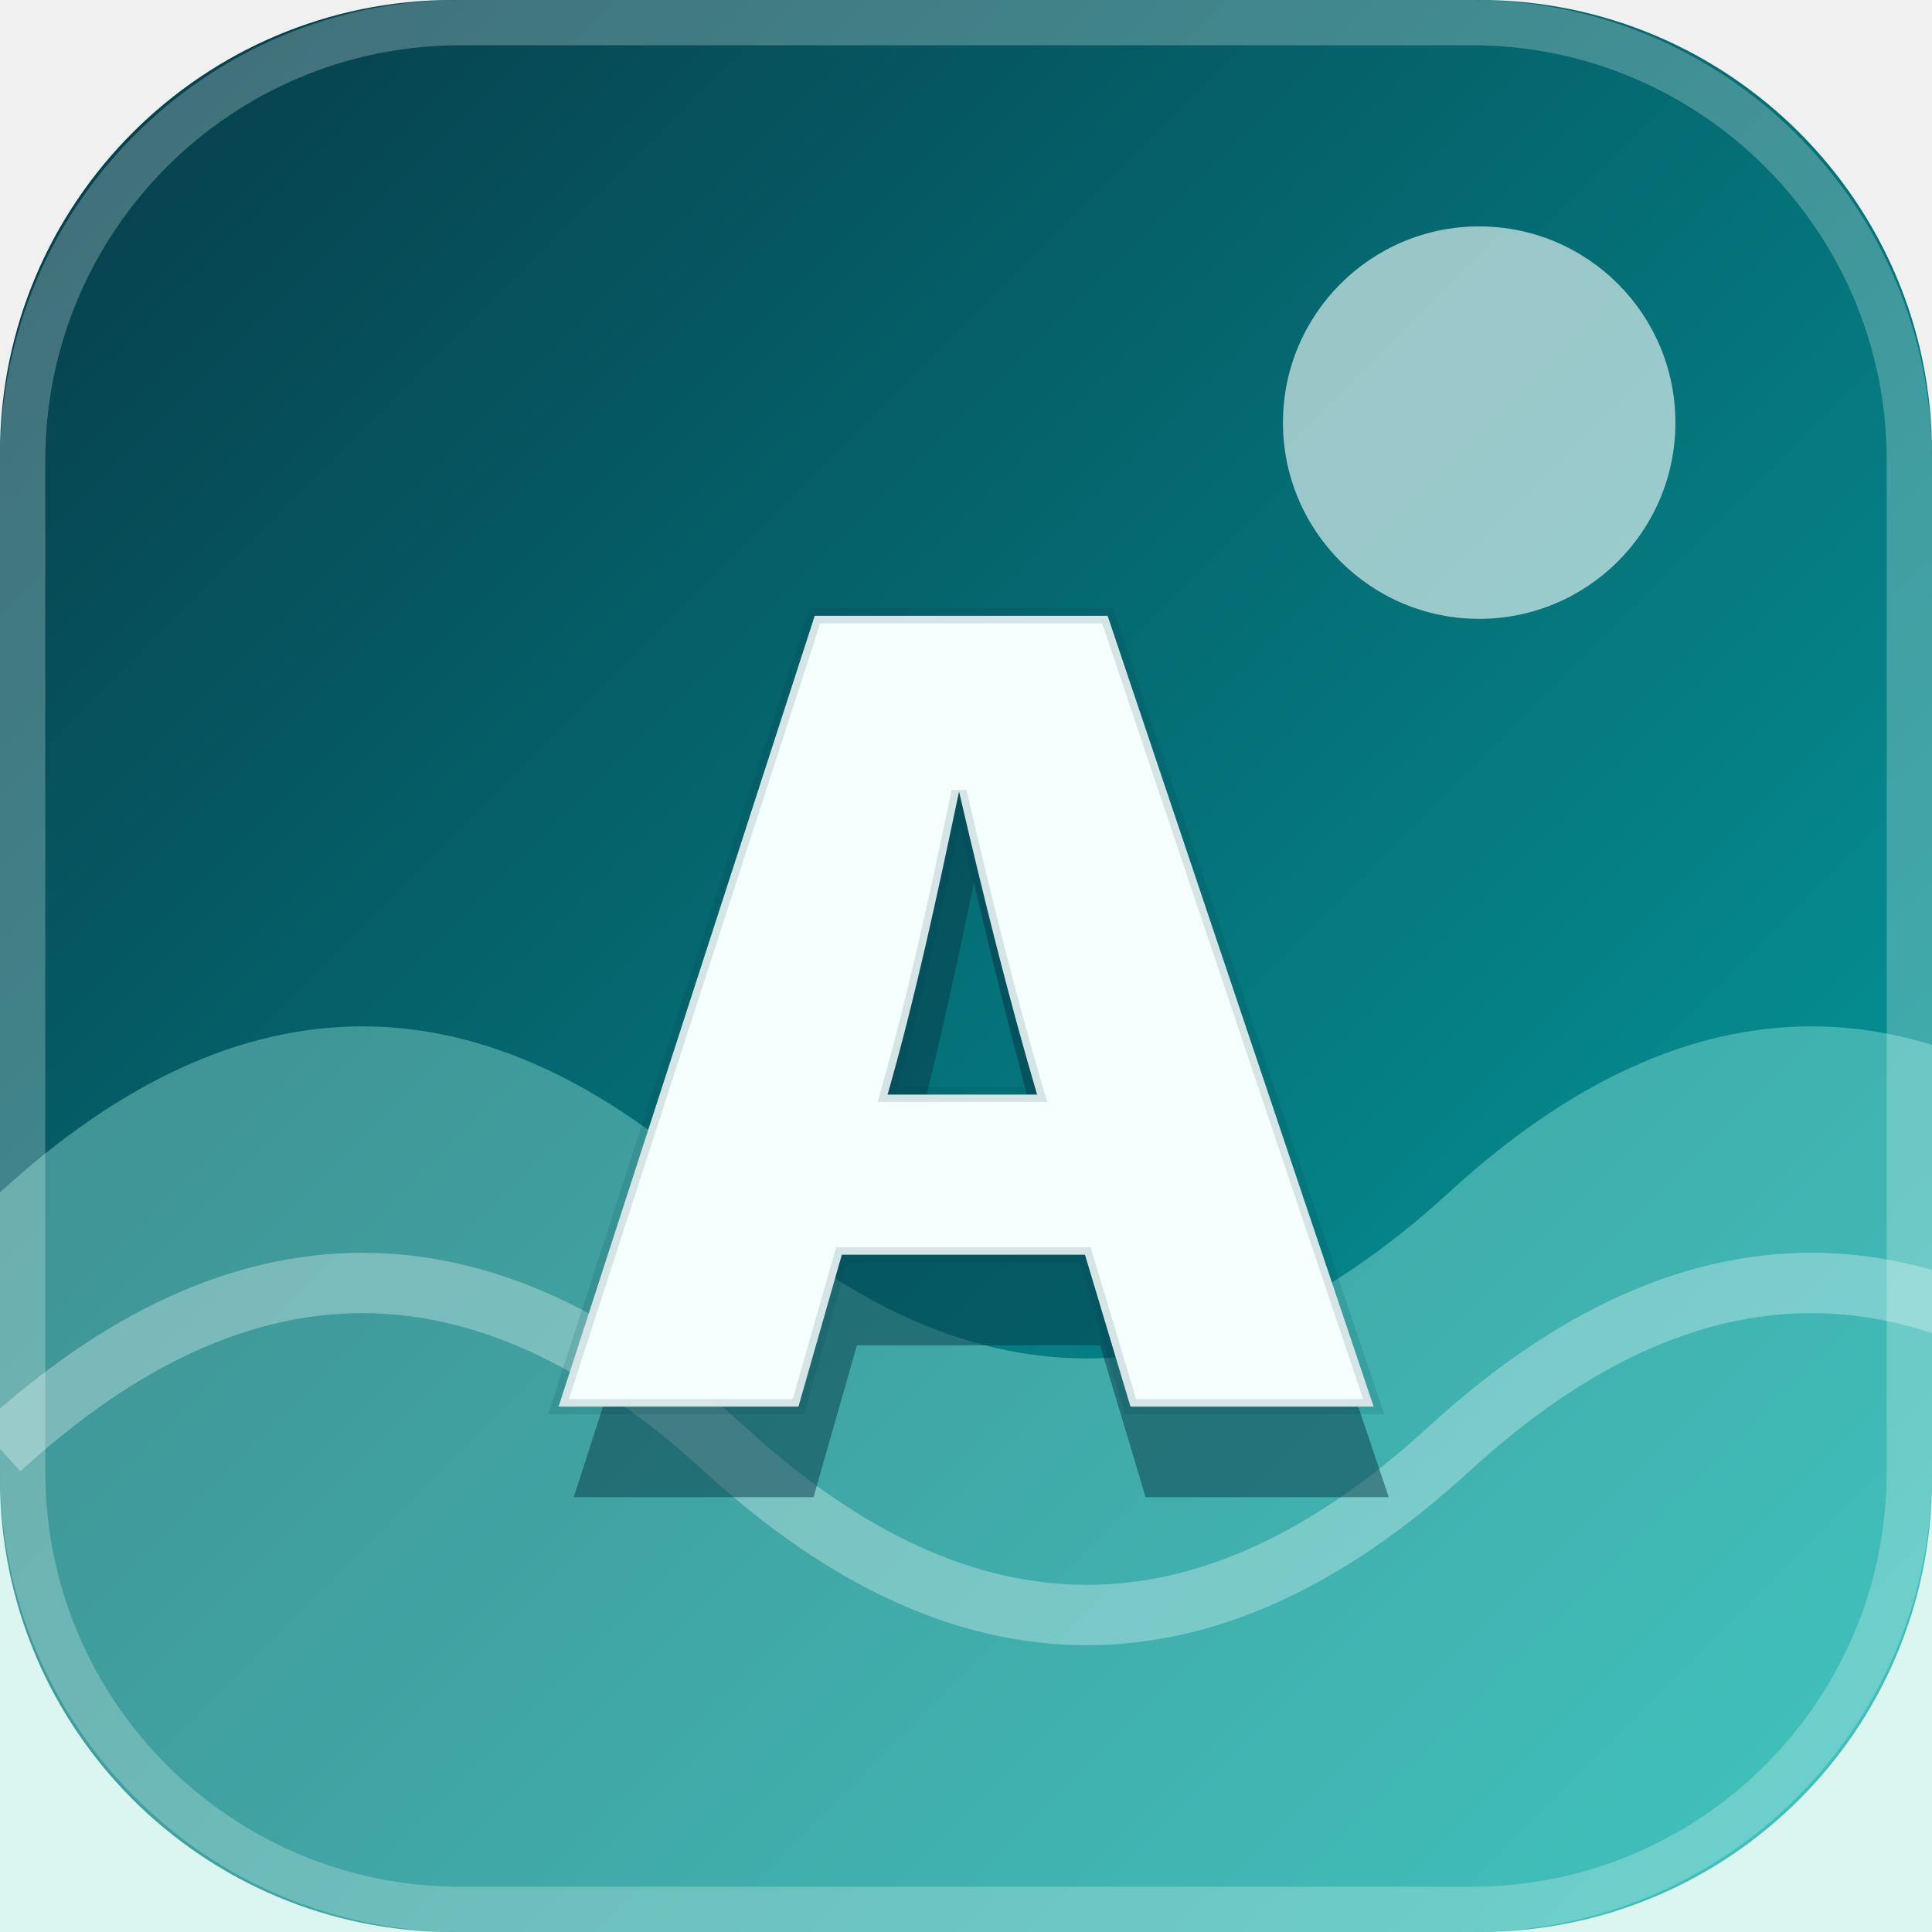
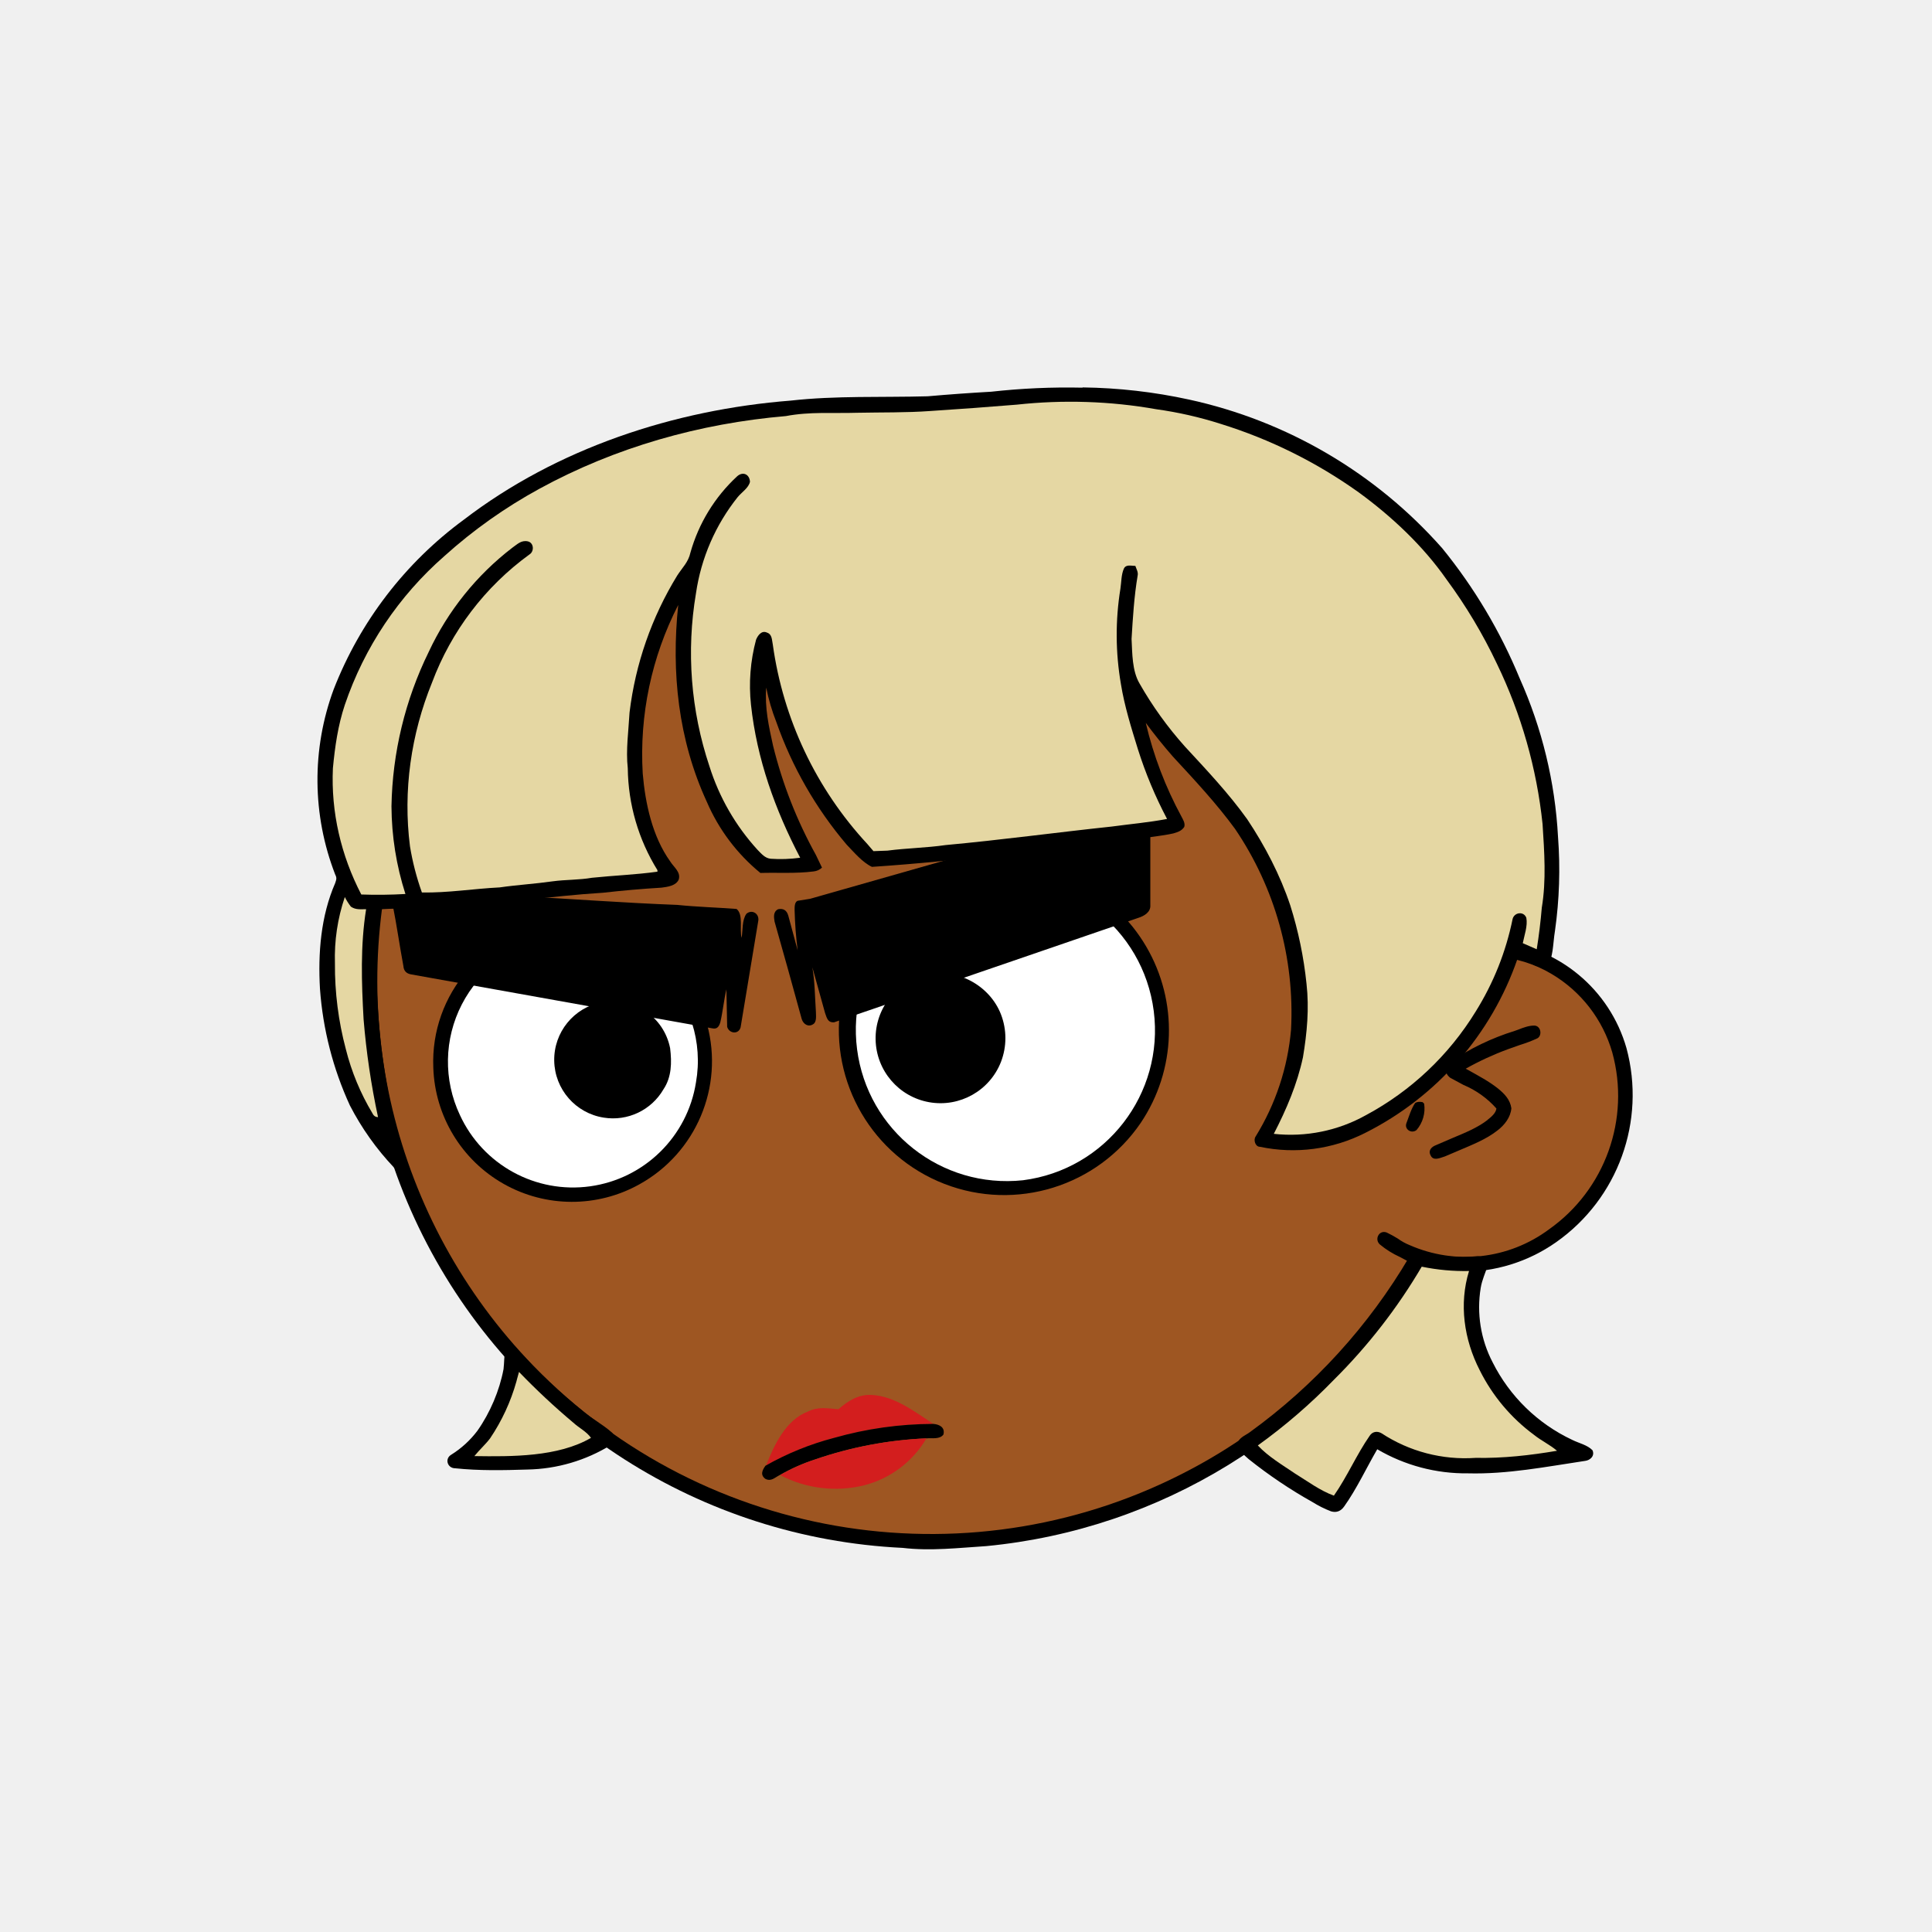
- <svg xmlns="http://www.w3.org/2000/svg" width="128" height="128" viewBox="0 0 128 128" role="img" aria-label="A">
+ <svg xmlns="http://www.w3.org/2000/svg" viewBox="0 0 762 762" fill="none" shape-rendering="auto" aria-hidden="true" width="128" height="128">
  <defs>
-     <linearGradient id="g27" x1="0" y1="0" x2="1" y2="1">
-       <stop stop-color="#063a48" />
-       <stop offset="1" stop-color="#04a6a6" />
-     </linearGradient>
-     <filter id="s27" x="-.5" y="-.5" width="2" height="2">
-       <feGaussianBlur stdDeviation="3" />
-     </filter>
+     <g id="head-default-74be0568">
+       <path d="M252.8 2a225 225 0 0 1 104.8 42.3c6.2 4.9 12.5 9.4 18 15a225 225 0 0 1 71.8 149 58.5 58.5 0 0 1 50.9 42.2 71 71 0 0 1-27.7 76.5 64 64 0 0 1-37.8 11.7c-5.1 0-10-1.6-15.1-1.8q-2.7 3.5-4.8 7.3a223 223 0 0 1-167.1 102.7c-11 .7-21.9 2-33 .7A223.7 223.7 0 0 1 34 105.3 223 223 0 0 1 208.8.6a216 216 0 0 1 44 1.3" fill="#000000" />
+       <path fill-rule="evenodd" clip-rule="evenodd" d="M355.6 50.3A216 216 0 0 0 219.8 6.2a197 197 0 0 0-39 4A218 218 0 0 0 67.2 375.8 218.5 218.5 0 0 0 327.6 416c35-18.8 64.3-47.3 84.4-81.5l-3-1.6q-4.4-2-8-5c-2.2-2-.3-5.8 2.7-4.7q2.3 1.1 4.4 2.4 2.2 1.6 4.7 2.6a55 55 0 0 0 54.9-6.2 64.5 64.5 0 0 0 25-69.8 53 53 0 0 0-24-31c-13.4-8-30-9-44.7-3.7l-2.3 1c-1.6.7-3.4 1.4-5 1.2-2.5-.2-2.8-4.2-.6-5.2 8-4 16.5-5.6 25.4-6.4A217 217 0 0 0 373 65l-3.6-3.3c-4.3-4-8.6-8.1-13.8-11.3m107.6 196.2c2-1.2 1.3-5.1-1.4-5-2 0-4.2.8-6.2 1.6l-1.4.5a95 95 0 0 0-25.5 12.3c-2.2 2-2.2 4.4.1 6.2l5.2 2.8a36 36 0 0 1 13 9.3c-.2 1.8-2 3.3-3.4 4.4l-.2.2c-3.9 3-8.8 5-13.6 7l-7.2 3.1c-1.6.8-2.5 2.2-1.5 3.9 1 2 3.2 1.1 5 .5l.6-.2 5.4-2.3c5.4-2.3 11-4.5 15.4-8 2.7-2.1 5.1-5.1 5.4-8.7-.5-3.4-2.7-5.7-5.3-7.8-3.5-2.8-7.7-5-11.6-7.2l-1.1-.6q8-4.5 16.7-7.7l4.8-1.7a52 52 0 0 0 6.8-2.6" fill="#9e5622" />
+     </g>
+     <g id="eyes-variant24-74be0568">
+       <path d="M235.6 1a65.4 65.4 0 0 1 59.6 101.7A65.2 65.2 0 1 1 235.6 1" fill="#000000" />
+       <path d="M233.6 7a59.6 59.6 0 1 1 15.2 118.3A59.6 59.6 0 0 1 233.6 7.1" fill="#ffffff" />
+       <path d="M65.6 23.9a55.4 55.4 0 0 1 58.6 40 55.5 55.5 0 0 1-26.7 63 54.7 54.7 0 0 1-81.3-46 55 55 0 0 1 49.4-57" fill="#000000" />
+       <path d="M62.6 30a49 49 0 0 1 57.2 56.7 49.1 49.1 0 0 1-93.1 12.9A49.3 49.3 0 0 1 62.6 30" fill="#ffffff" />
+       <path d="M210.8 44.3c12-2.9 24.9 4.2 29.3 15.6a26 26 0 0 1 0 18.7 25.6 25.6 0 1 1-29.3-34.3M82.6 55.1a23 23 0 0 1 27 18.1c.7 5.7.6 11.4-2.6 16.2a23 23 0 0 1-23.6 11.2 23.1 23.1 0 0 1-.8-45.5" fill="#000000" />
+     </g>
+     <g id="eyebrows-variant01-74be0568">
+       <path d="M297.9 50c1.6 1 1 2.9 1.2 4.5v34c.2 2.8-2.5 4.3-4.7 5l-120 41.2c-2.6.2-2.9-1.8-3.6-3.7l-5-18c1 5.8 1 11.7 1.4 17.5 0 1.4.4 4-1 4.9-2 1.4-4 0-4.6-2Q156.3 114 150.9 95c-.3-1.8-.6-3.9 1.4-4.9q3.1-.6 4 2.5l3.7 13.7q-1-7.9-1.2-15.8c0-1.3-.1-3.7 1.7-3.8l4.4-.7 123.6-35.2c3.3-.9 6-2.1 9.4-.8M8.4 82.4c13.6 1.4 27.3 1.4 41 2.5 21 1.1 42 2.7 63.1 3.5 7.8.8 15.6 1 23.4 1.6 2.8 2.2 1.1 8.1 2 11.4.5-3 .1-7 1.9-9.5 2.1-1.8 5-.2 4.7 2.6l-7 42.2c-.8 2.9-4.5 2.5-5.3-.2l-.3-14.8c-1 4.3-1.4 8.7-2.4 13-.5 1.6-1.2 2.8-3.1 2.4L7.5 115.8q-2.8-.5-3-3.3c-1.5-8-2.6-16-4.2-24-.2-1.7-.8-3.1.5-4.6 2.2-2.2 4.8-1.6 7.6-1.5" fill="#000000" />
+     </g>
+     <g id="mouth-variant08-74be0568">
+       <path d="M111.5 93.6c9 .5 16.9 6.7 24.1 11.4a144 144 0 0 0-39 5.5q-14.2 3.7-27 11c3.2-8.1 7.8-18.1 16.6-21.4 4-2 7.7-1.2 12-.9 3.8-3.3 8-6 13.3-5.6" fill="#d31e1e" />
+       <path d="M135.6 105c2.5.2 4.7 1.4 4 4.2-1.5 2-4.5 1.3-6.7 1.5A155 155 0 0 0 89 119a74 74 0 0 0-14 6.2c-2 1-3.3 2.6-5.6 1.5-2.2-1.6-1.2-3.5 0-5.2q12.9-7.3 27.1-11a144 144 0 0 1 39-5.5" fill="#000000" />
+       <path d="M132.9 110.7a40 40 0 0 1-24.5 18.5 47 47 0 0 1-33.2-4q6.5-3.8 13.9-6.2a155 155 0 0 1 43.8-8.3" fill="#d31e1e" />
+     </g>
+     <g id="hair-long21-74be0568">
+       <g fill="#000000">
+         <path d="M492.6 200.2a209 209 0 0 1 42 4.8 186 186 0 0 1 99.8 58.6A205 205 0 0 1 665 315a176 176 0 0 1 15.1 62.5q1.4 18.6-1.2 37c-.9 5.4-.5 10.3-3.4 15.1-4-.8-7.4-3.1-11.4-4a121 121 0 0 1-60 68.6 63 63 0 0 1-41.6 5.5c-1.8 0-2.6-2.7-1.7-4a96 96 0 0 0 14-42.2 129 129 0 0 0-22.1-79.2c-7.3-10-16-19.3-24.5-28.5q-5.6-6.4-10.7-13.3 4.6 19.5 14.1 37c.6 1.2 1.5 2.5 1.1 4-1 1.6-2.6 2.1-4.3 2.6-4.5 1-9.3 1.4-14 2.2-34.5 3.8-70 8.7-104.9 11-3.8-1.8-7.1-5.8-10-8.8a153 153 0 0 1-27.7-48.3q-2.6-6.6-4-13.6c-.6 8 1 15.2 2.7 22.9q5.6 22.7 16.9 43.1l2.4 5q-1.4 1.3-3.3 1.5c-7.1.9-14 .4-21 .6a74 74 0 0 1-21.1-28c-11.3-24.5-14.1-51.1-11.3-77.7a129 129 0 0 0-14 66.5c1 11.8 3.8 24.8 10.8 34.6 1.4 2.3 4.3 4.2 3.4 7.2-1.1 2.5-4.5 2.9-6.8 3.2q-11.6.7-23 2c-21.1 1.3-41.8 4.7-63 5.5-8.2 1-16.3.5-24.5 1q-2.8 18.1-1.5 36.5 1.5 29 9.1 57c.6 2.4 2.3 4.6 2.7 7-.3 2.8-3.6 3.4-5.3 1.4a107 107 0 0 1-17.4-24.5 133 133 0 0 1-11.8-46c-.8-14 .3-28.6 6-41.7.5-1.5.7-2 0-3.4a103 103 0 0 1-.6-73 151 151 0 0 1 51.3-66.9c36.8-28.2 83-43.4 129-47 17.8-2 36-1.2 54-1.7q12.5-1.1 25-1.8 18-2 36-1.6" />
+         <path d="M623.7 482.5q1-.8 3-.4l.6.6a13 13 0 0 1-3 10.4c-2 1.6-4.9-.3-4-2.7 1-2.6 1.8-5.5 3.4-7.9m0 58.2c1.8-.4 4 .6 5.8 1q8.9 2.1 18.1 1.2c2.3-.3 4.8 1 4.8 3.5-.9 3-2.3 5.8-2.8 9a47 47 0 0 0 4.7 29.3 67 67 0 0 0 31.4 30.6c2.6 1.3 6 2 8 4.1 1 2.3-1 4-3 4.2-15.3 2.3-30.6 5.3-46.1 4.9a69 69 0 0 1-35.8-9.5c-4.3 7.4-8.1 15.6-13 22.5q-2 2.9-5.2 2-3.9-1.5-7.4-3.7-13.2-7.4-25.1-16.9c-1.5-1.4-4.1-3.3-4.3-5.6-.2-2.7 3-3.7 4.7-5a228 228 0 0 0 62.9-69.1c.6-1 1-2.4 2.3-2.5m-354.6 38.2q12.3 13.8 26.7 25.3c3.5 2.9 7.5 5 10.9 8 1.7 1.3 1.8 4-.1 5.1a65 65 0 0 1-33 9.7c-9.5.3-19 .5-28.5-.5-3 0-4.2-3.7-1.6-5.3q6.1-3.8 10.4-9.5c5-7.1 8.7-15.8 10.3-24.3.3-2.5.2-5.2.7-7.7.9-1.5 3-2.5 4.2-.8" />
+       </g>
+       <path d="M521.6 208.8q13 1.8 25.5 5.8a191 191 0 0 1 54.4 27c13 9.5 25.3 21 34.6 34.3a200 200 0 0 1 19.9 33.3 191 191 0 0 1 18 63.2c.7 11 1.5 22.2-.3 33q-.7 8.3-2 16.4l-5.5-2.4c.6-3.1 2-6.8 1.4-10-1-2.7-4.7-2.2-5.4.4q-4 19.6-14.6 36.6a114 114 0 0 1-43.2 40.8 61 61 0 0 1-36.4 7.4c5-9.7 9.2-19.5 11.5-30.2 1.6-9.6 2.5-19.2 1.4-29a156 156 0 0 0-6.4-30.9c-4-12-10-23.5-17-34-7.3-10.2-16-19.4-24.5-28.6a144 144 0 0 1-18-25c-2.9-5-2.8-11.7-3.1-17.5.5-8.3 1-16.7 2.4-25 .3-1.3-.5-2.6-.9-3.8-1.6 0-3.6-.7-4.5 1-1.1 2.4-1 5.4-1.4 8a114 114 0 0 0 .2 37.6c1.4 8.7 4.1 17.3 6.7 25.7a166 166 0 0 0 11.5 27.5c-7.3 1.4-14.5 2-21.8 3-21.7 2.3-43.7 5.3-65.5 7.3-7.6 1.1-15.4 1.2-23 2.2l-5.5.2-2.4-2.8a145 145 0 0 1-37.3-78.7c-.4-1.8-.2-4-2.3-4.7-2.1-1-3.6 1.1-4.3 2.8a70 70 0 0 0-2 25.7c2.3 21.3 9.5 41.4 19.4 60.3q-5.9.8-11.6.4c-2.3-.2-3.7-2-5.2-3.5a88 88 0 0 1-19-33 141 141 0 0 1-5.3-68.2 79 79 0 0 1 16.5-38c1.6-1.9 4.3-3.6 4.8-6-.2-3-2.8-4.1-5-2.2a65 65 0 0 0-18.5 30.2c-.8 3.7-3.2 5.9-5.2 9a134 134 0 0 0-18.8 54c-.4 7.3-1.5 14.8-.7 22a78 78 0 0 0 11.7 40.2v.6c-8.6 1.2-17.2 1.5-25.8 2.4-5.2.9-10.4.7-15.5 1.4-7 1-14 1.4-20.9 2.4-10.2.5-20.5 2.2-30.7 2q-3.2-9-4.7-18.2c-2.8-21.9.4-44.2 8.7-64.6a110 110 0 0 1 38.4-50.5c2-1.2 1.8-4.7-.7-5.2-2.6-.5-4.1 1.2-6 2.5a111 111 0 0 0-33 41.1 144 144 0 0 0-14.7 60.9q.1 17.7 5.5 34.6-8.7.5-17.4.2c-8-15.4-12-32.5-11.2-49.8.8-8.5 2-16.9 4.7-25a136 136 0 0 1 39.3-58.7q17.1-15.4 37.4-26.5c30-16.4 63.3-25.8 97.3-28.7 9.4-1.8 18.6-1 28-1.3 9.7-.2 19.4 0 29-.7q17-1.1 34-2.5c18.3-2 37-1.4 55 1.8m-320 192.4q1 2 2.4 3.8c1.9 1.3 3.8 1 6 1-2.3 14.3-1.8 29-1 43.4q1.6 19.5 5.7 38.6-1.5 0-2.2-1.5a93 93 0 0 1-10.5-25.3 128 128 0 0 1-4.3-33.8q-.4-13.5 3.9-26.2M626.4 547a84 84 0 0 0 18.6 1.7c-4 13-2 27 4.2 39.1a71 71 0 0 0 21.4 25.5c3 2.4 6.3 3.9 9.1 6.3-10.6 1.8-21.3 3-32.1 2.8a60 60 0 0 1-37.1-9.7c-1.7-1-3.6-.7-4.7 1-5.2 7.5-8.8 16-14.1 23.6-5.5-2-10.4-5.7-15.3-8.7-5-3.4-10.6-6.7-14.7-11.1a223 223 0 0 0 30-25.9 220 220 0 0 0 34.7-44.7m-356.1 41.6a278 278 0 0 0 21.4 20c2.4 2.2 5.1 3.4 7 6-13 7.6-31.4 7.4-46 7.2 2-2.5 4.3-4.5 6.2-7q7-10.4 10.4-22.5l.2-.8z" fill="#e5d7a3" />
+     </g>
+     <clipPath id="clip-74be0568">
+       <rect width="762" height="762" rx="0" ry="0" />
+     </clipPath>
  </defs>
-   <rect width="128" height="128" rx="30" fill="url(#g27)" />
-   <g>
-     <path d="M0 79 Q24 57 48 79 T96 79 T144 79 V140 H0Z" fill="#b2fff0" opacity=".34" />
-     <path d="M0 96 Q24 74 48 96 T96 96 T144 96" fill="none" stroke="#f5fffd" stroke-opacity=".32" stroke-width="4" />
-     <circle cx="98" cy="28" r="13" fill="#f5fffd" opacity=".62" />
+   <g clip-path="url(#clip-74be0568)">
+     <use transform="translate(143.2 162.9)" href="#head-default-74be0568" />
+     <use transform="translate(154.7 340.2)" href="#eyes-variant24-74be0568" />
+     <use transform="translate(154.6 268.5)" href="#eyebrows-variant01-74be0568" />
+     <use transform="translate(232.5 456.6)" href="#mouth-variant08-74be0568" />
+     <use transform="translate(-65.6 -47.4)" href="#hair-long21-74be0568" />
  </g>
-   <text x="65" y="70" text-anchor="middle" dominant-baseline="central" font-family="Inter,Arial,sans-serif" font-size="72" font-weight="850" letter-spacing="-3" fill="#063a48" opacity=".5" transform="translate(0 3)">A</text>
-   <text x="64" y="67" text-anchor="middle" dominant-baseline="central" font-family="Inter,Arial,sans-serif" font-size="72" font-weight="850" letter-spacing="-3" fill="#f5fffd" stroke="#063a48" stroke-opacity=".13" stroke-width="1">A</text>
-   <rect x="1.5" y="1.5" width="125" height="125" rx="29" fill="none" stroke="#f5fffd" stroke-opacity=".25" stroke-width="3" />
</svg>
